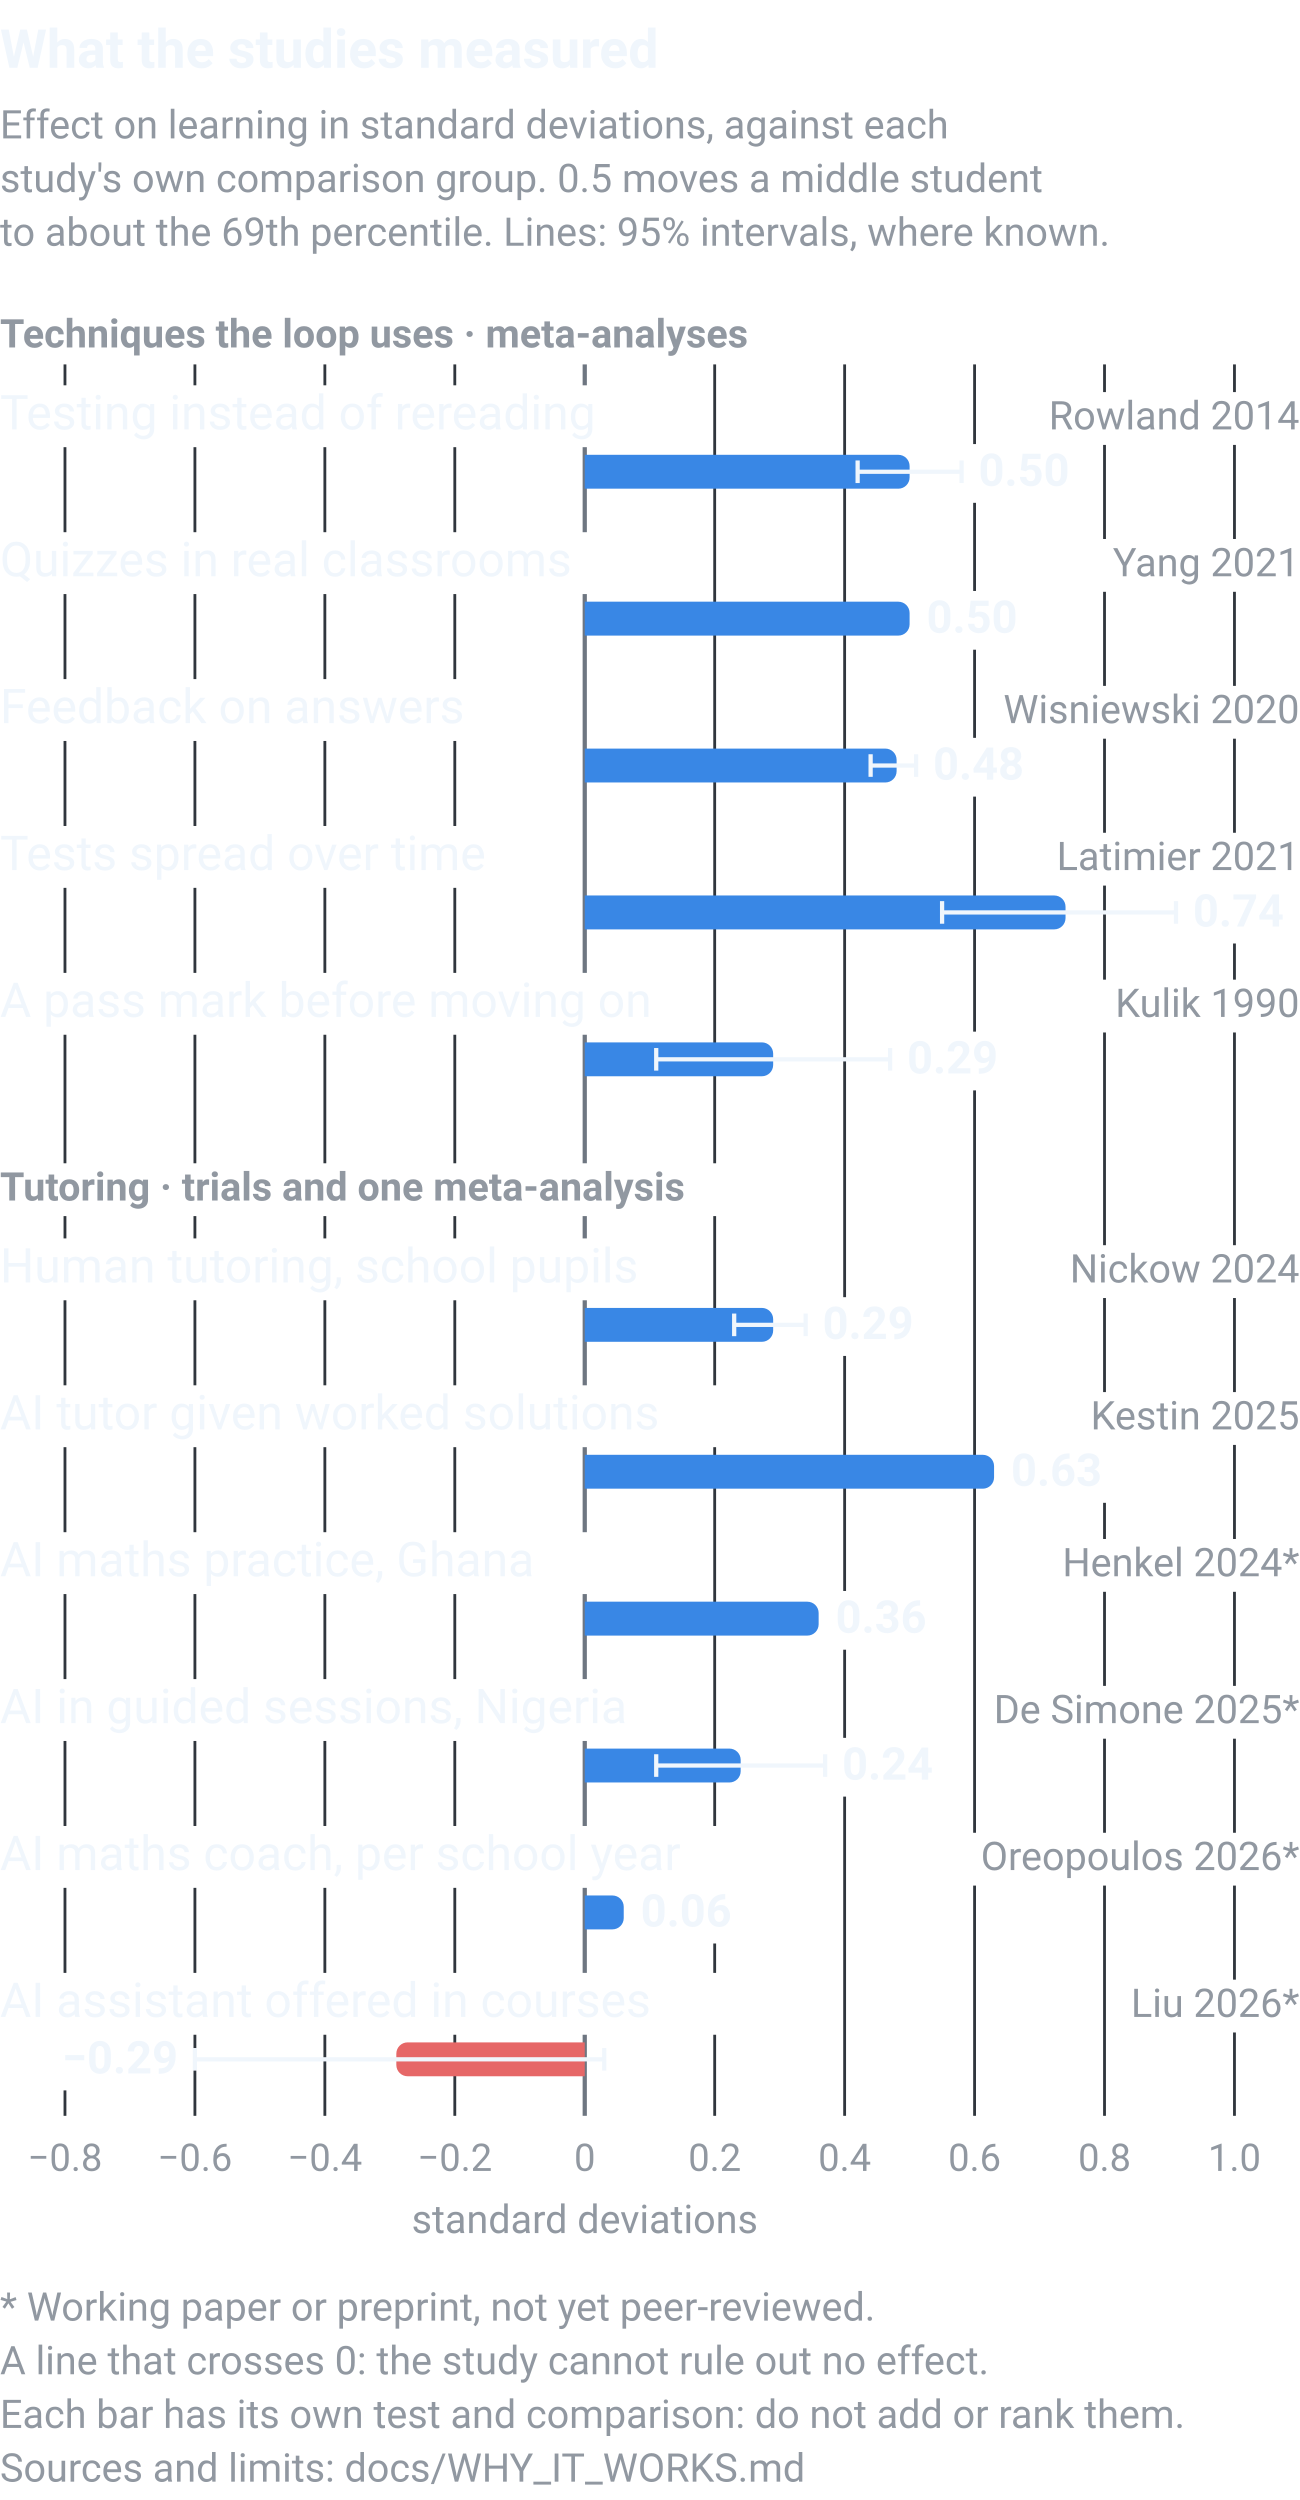
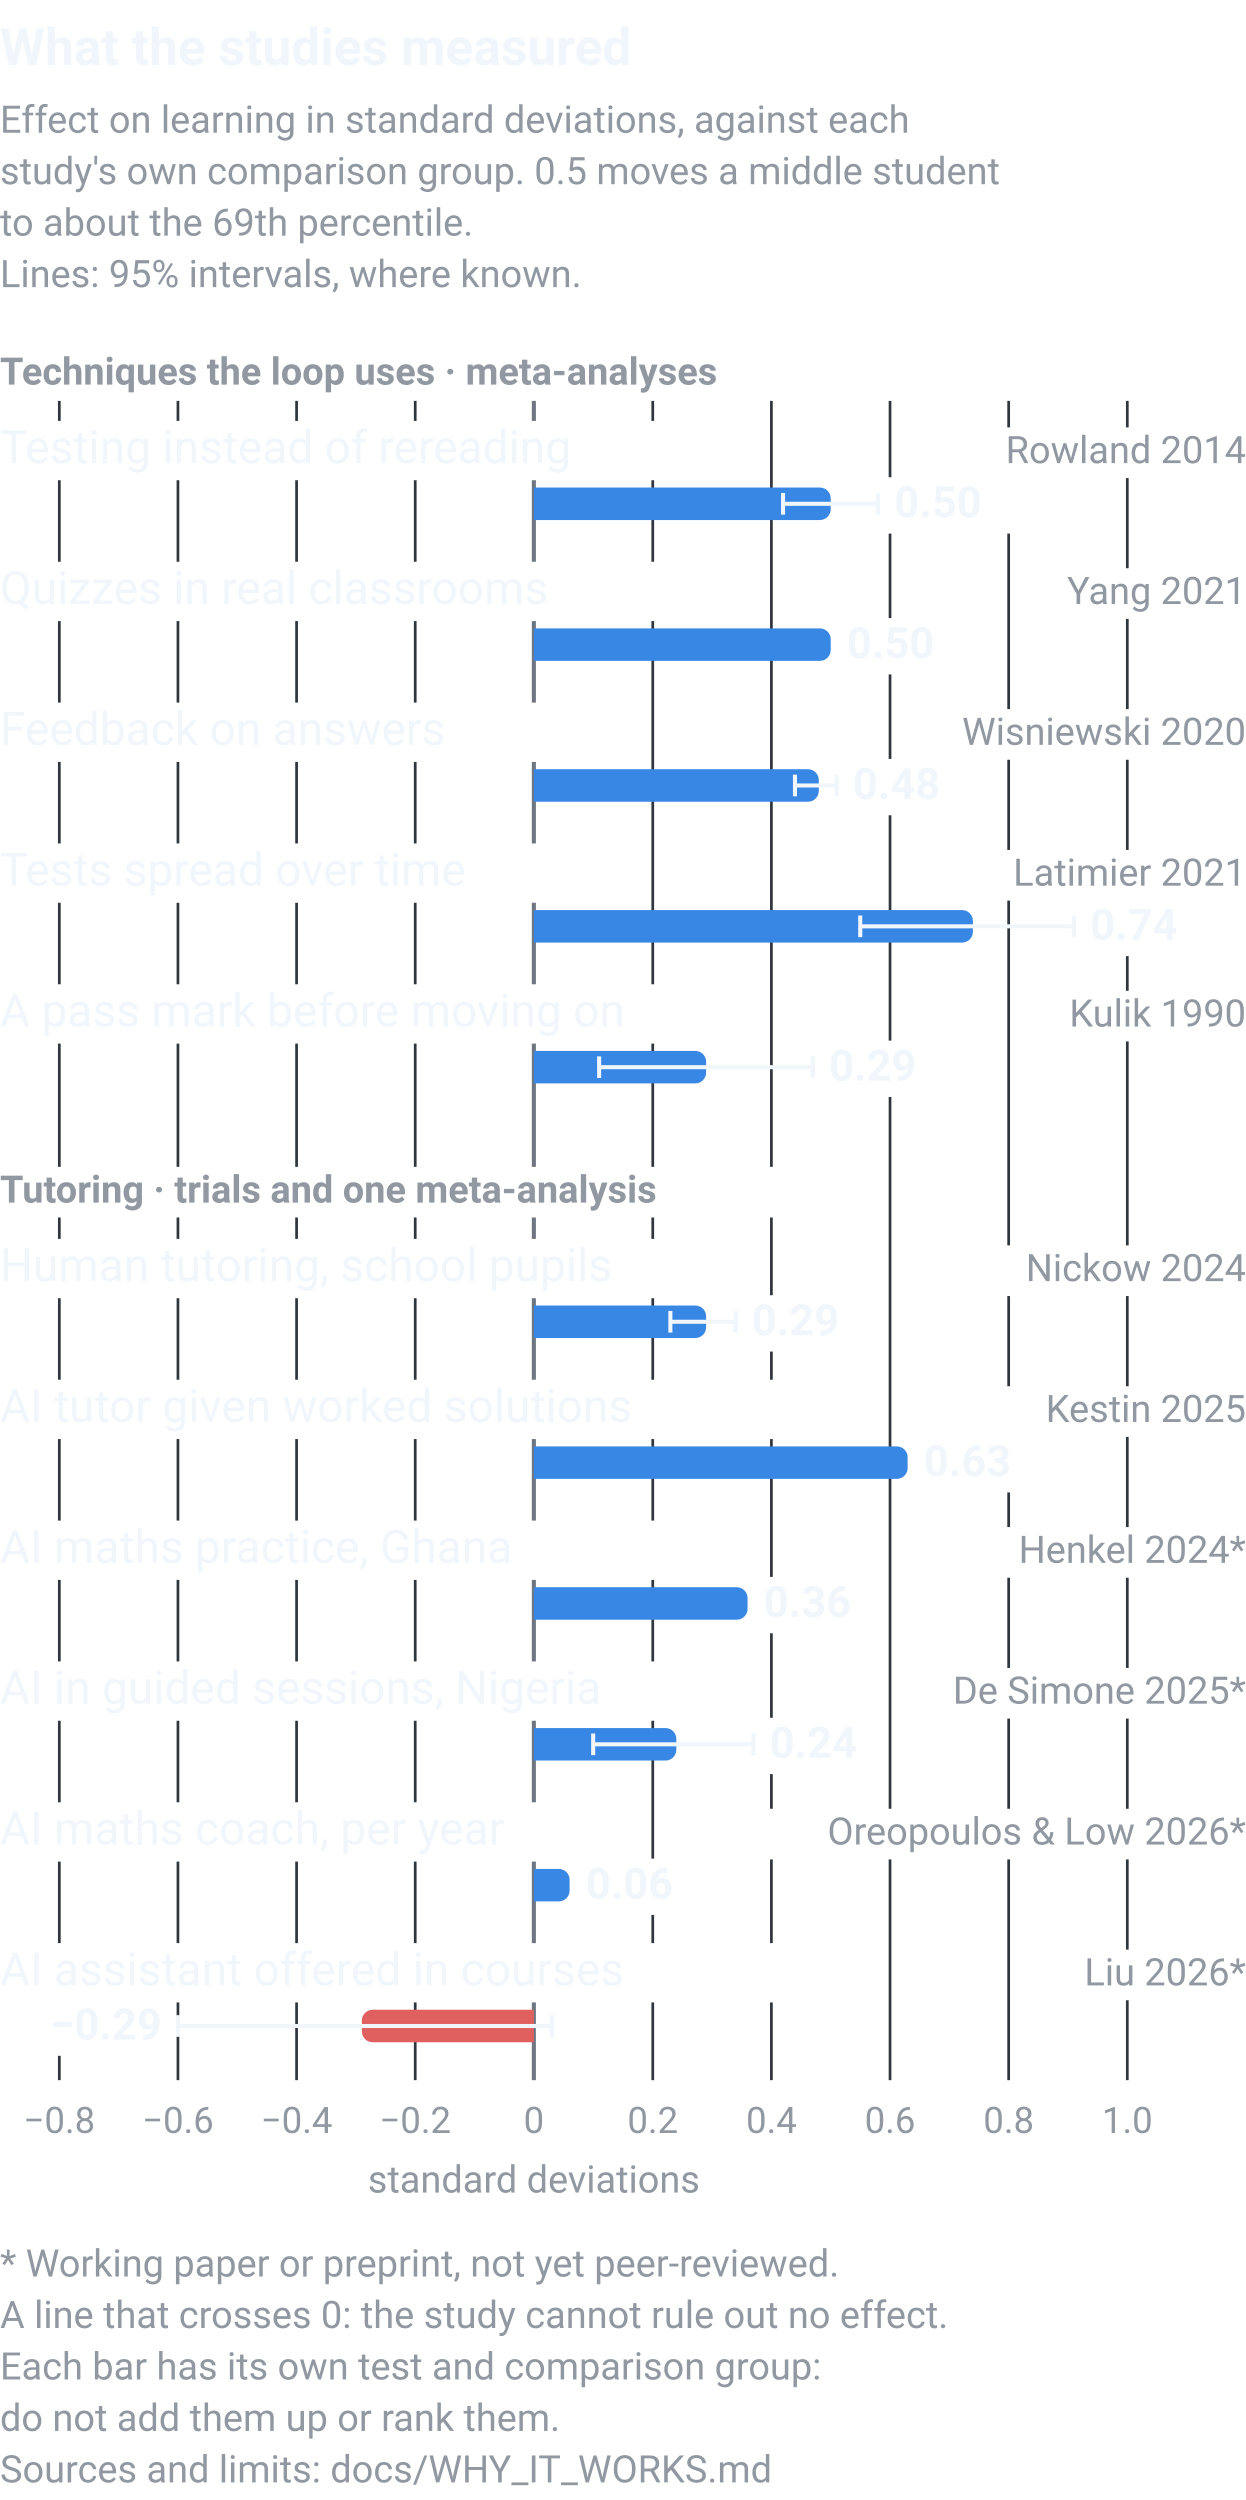
- <svg xmlns="http://www.w3.org/2000/svg" width="460" height="885" viewBox="0 0 460 885" role="img" aria-labelledby="t d" font-family="system-ui, -apple-system, &quot;Segoe UI&quot;, Roboto, sans-serif">
-   <path d="M23.0,129.0V136.4M23.0,158.3V188.4M23.0,210.3V240.4M23.0,262.3V292.4M23.0,314.3V344.4M23.0,366.3V411.8M23.0,430.5V438.4M23.0,460.3V490.4M23.0,512.3V542.4M23.0,564.3V594.4M23.0,616.3V646.4M23.0,668.3V698.4M23.0,740.0V749.0M69.0,129.0V136.4M69.0,158.3V188.4M69.0,210.3V240.4M69.0,262.3V292.4M69.0,314.3V344.4M69.0,366.3V411.8M69.0,430.5V438.4M69.0,460.3V490.4M69.0,512.3V542.4M69.0,564.3V594.4M69.0,616.3V646.4M69.0,668.3V698.4M69.0,720.3V749.0M115.0,129.0V136.4M115.0,158.3V188.4M115.0,210.3V240.4M115.0,262.3V292.4M115.0,314.3V344.4M115.0,366.3V411.8M115.0,430.5V438.4M115.0,460.3V490.4M115.0,512.3V542.4M115.0,564.3V594.4M115.0,616.3V646.4M115.0,668.3V698.4M115.0,720.3V749.0M161.0,129.0V136.4M161.0,158.3V188.4M161.0,210.3V240.4M161.0,262.3V292.4M161.0,314.3V344.4M161.0,366.3V411.8M161.0,430.5V438.4M161.0,460.3V490.4M161.0,512.3V542.4M161.0,564.3V594.4M161.0,616.3V646.4M161.0,668.3V698.4M161.0,720.3V749.0M253.0,129.0V411.8M253.0,430.5V490.4M253.0,512.3V646.4M253.0,688.0V698.4M253.0,720.3V749.0M299.0,129.0V459.2M299.0,480.0V563.2M299.0,584.0V615.2M299.0,636.0V749.0M345.0,129.0V157.2M345.0,178.0V209.2M345.0,230.0V261.2M345.0,282.0V365.2M345.0,386.0V648.8M345.0,667.5V749.0M391.0,129.0V138.8M391.0,157.5V190.8M391.0,209.5V242.8M391.0,261.5V294.8M391.0,313.5V346.8M391.0,365.5V440.8M391.0,459.5V492.8M391.0,532.0V544.8M391.0,563.5V596.8M391.0,615.5V648.8M391.0,667.5V749.0M437.0,129.0V138.8M437.0,157.5V190.8M437.0,209.5V242.8M437.0,261.5V294.8M437.0,334.0V346.8M437.0,365.5V440.8M437.0,459.5V492.8M437.0,511.5V544.8M437.0,563.5V596.8M437.0,615.5V648.8M437.0,667.5V700.8M437.0,719.5V749.0" stroke="#30363d" stroke-width="1" fill="none" />
-   <path d="M207.0,129.0V136.4M207.0,158.3V188.4M207.0,210.3V344.4M207.0,366.3V411.8M207.0,430.5V438.4M207.0,460.3V490.4M207.0,512.3V542.4M207.0,564.3V594.4M207.0,616.3V646.4M207.0,668.3V698.4M207.0,720.3V749.0" stroke="#6e7681" stroke-width="1.5" fill="none" />
-   <path d="M207.0,161H318.0A4,4 0 0 1 322.0,165V169A4,4 0 0 1 318.0,173H207.0Z" fill="#3987e5" />
-   <path d="M303.6,167H340.4M303.6,163V171M340.4,163V171" stroke="#f0f6fc" stroke-width="1.5" fill="none" />
-   <path d="M207.0,213H318.0A4,4 0 0 1 322.0,217V221A4,4 0 0 1 318.0,225H207.0Z" fill="#3987e5" />
-   <path d="M207.0,265H313.4A4,4 0 0 1 317.4,269V273A4,4 0 0 1 313.4,277H207.0Z" fill="#3987e5" />
-   <path d="M308.2,271H324.3M308.2,267V275M324.3,267V275" stroke="#f0f6fc" stroke-width="1.5" fill="none" />
-   <path d="M207.0,317H373.2A4,4 0 0 1 377.2,321V325A4,4 0 0 1 373.2,329H207.0Z" fill="#3987e5" />
-   <path d="M333.5,323H416.3M333.5,319V327M416.3,319V327" stroke="#f0f6fc" stroke-width="1.5" fill="none" />
-   <path d="M207.0,369H269.7A4,4 0 0 1 273.7,373V377A4,4 0 0 1 269.7,381H207.0Z" fill="#3987e5" />
-   <path d="M232.3,375H315.1M232.3,371V379M315.1,371V379" stroke="#f0f6fc" stroke-width="1.5" fill="none" />
-   <path d="M207.0,463H269.7A4,4 0 0 1 273.7,467V471A4,4 0 0 1 269.7,475H207.0Z" fill="#3987e5" />
-   <path d="M259.9,469H285.2M259.9,465V473M285.2,465V473" stroke="#f0f6fc" stroke-width="1.5" fill="none" />
-   <path d="M207.0,515H347.9A4,4 0 0 1 351.9,519V523A4,4 0 0 1 347.9,527H207.0Z" fill="#3987e5" />
-   <path d="M207.0,567H285.8A4,4 0 0 1 289.8,571V575A4,4 0 0 1 285.8,579H207.0Z" fill="#3987e5" />
-   <path d="M207.0,619H258.2A4,4 0 0 1 262.2,623V627A4,4 0 0 1 258.2,631H207.0Z" fill="#3987e5" />
-   <path d="M232.3,625H292.1M232.3,621V629M292.1,621V629" stroke="#f0f6fc" stroke-width="1.5" fill="none" />
-   <path d="M207.0,671H216.8A4,4 0 0 1 220.8,675V679A4,4 0 0 1 216.8,683H207.0Z" fill="#3987e5" />
-   <path d="M207.0,723H144.3A4,4 0 0 0 140.3,727V731A4,4 0 0 0 144.3,735H207.0Z" fill="#e66767" />
-   <path d="M69.0,729H213.9M69.0,725V733M213.9,725V733" stroke="#f0f6fc" stroke-width="1.5" fill="none" />
+ <svg xmlns="http://www.w3.org/2000/svg" width="460" height="923" viewBox="0 0 460 923" role="img" aria-labelledby="t d" font-family="system-ui, -apple-system, &quot;Segoe UI&quot;, Roboto, sans-serif">
+   <path d="M21.9,148.0V155.4M21.9,177.3V207.4M21.9,229.3V259.4M21.9,281.3V311.4M21.9,333.3V363.4M21.9,385.3V430.8M21.9,449.5V457.4M21.9,479.3V509.4M21.9,531.3V561.4M21.9,583.3V613.4M21.9,635.3V665.4M21.9,687.3V717.4M21.9,759.0V768.0M65.7,148.0V155.4M65.7,177.3V207.4M65.7,229.3V259.4M65.7,281.3V311.4M65.7,333.3V363.4M65.7,385.3V430.8M65.7,449.5V457.4M65.7,479.3V509.4M65.7,531.3V561.4M65.7,583.3V613.4M65.7,635.3V665.4M65.7,687.3V717.4M65.7,739.3V768.0M109.5,148.0V155.4M109.5,177.3V207.4M109.5,229.3V259.4M109.5,281.3V311.4M109.5,333.3V363.4M109.5,385.3V430.8M109.5,449.5V457.4M109.5,479.3V509.4M109.5,531.3V561.4M109.5,583.3V613.4M109.5,635.3V665.4M109.5,687.3V717.4M109.5,739.3V768.0M153.3,148.0V155.4M153.3,177.3V207.4M153.3,229.3V259.4M153.3,281.3V311.4M153.3,333.3V363.4M153.3,385.3V430.8M153.3,449.5V457.4M153.3,479.3V509.4M153.3,531.3V561.4M153.3,583.3V613.4M153.3,635.3V665.4M153.3,687.3V717.4M153.3,739.3V768.0M241.0,148.0V155.4M241.0,177.3V207.4M241.0,229.3V363.4M241.0,385.3V430.8M241.0,449.5V457.4M241.0,479.3V509.4M241.0,531.3V561.4M241.0,583.3V613.4M241.0,635.3V686.2M241.0,707.0V717.4M241.0,739.3V768.0M284.8,148.0V430.8M284.8,449.5V478.2M284.8,499.0V509.4M284.8,531.3V582.2M284.8,603.0V634.2M284.8,655.0V667.8M284.8,686.5V717.4M284.8,739.3V768.0M328.6,148.0V176.2M328.6,197.0V228.2M328.6,249.0V280.2M328.6,301.0V384.2M328.6,405.0V667.8M328.6,686.5V768.0M372.4,148.0V157.8M372.4,197.0V261.8M372.4,280.5V313.8M372.4,332.5V459.8M372.4,478.5V511.8M372.4,551.0V563.8M372.4,582.5V615.8M372.4,634.5V667.8M372.4,686.5V768.0M416.2,148.0V157.8M416.2,176.5V209.8M416.2,228.5V261.8M416.2,280.5V313.8M416.2,353.0V365.8M416.2,384.5V459.8M416.2,478.5V511.8M416.2,530.5V563.8M416.2,582.5V615.8M416.2,634.5V667.8M416.2,686.5V719.8M416.2,738.5V768.0" stroke="#30363d" stroke-width="1" fill="none" />
+   <path d="M197.1,148.0V155.4M197.1,177.3V207.4M197.1,229.3V259.4M197.1,281.3V311.4M197.1,333.3V363.4M197.1,385.3V430.8M197.1,449.5V457.4M197.1,479.3V509.4M197.1,531.3V561.4M197.1,583.3V613.4M197.1,635.3V665.4M197.1,687.3V717.4M197.1,739.3V768.0" stroke="#6e7681" stroke-width="1.5" fill="none" />
+   <path d="M197.1,180H302.7A4,4 0 0 1 306.7,184V188A4,4 0 0 1 302.7,192H197.1Z" fill="#3987e5" />
+   <path d="M289.1,186H324.2M289.1,182V190M324.2,182V190" stroke="#f0f6fc" stroke-width="1.5" fill="none" />
+   <path d="M197.1,232H302.7A4,4 0 0 1 306.7,236V240A4,4 0 0 1 302.7,244H197.1Z" fill="#3987e5" />
+   <path d="M197.1,284H298.3A4,4 0 0 1 302.3,288V292A4,4 0 0 1 298.3,296H197.1Z" fill="#3987e5" />
+   <path d="M293.5,290H308.9M293.5,286V294M308.9,286V294" stroke="#f0f6fc" stroke-width="1.5" fill="none" />
+   <path d="M197.1,336H355.2A4,4 0 0 1 359.2,340V344A4,4 0 0 1 355.2,348H197.1Z" fill="#3987e5" />
+   <path d="M317.6,342H396.5M317.6,338V346M396.5,338V346" stroke="#f0f6fc" stroke-width="1.5" fill="none" />
+   <path d="M197.1,388H256.7A4,4 0 0 1 260.7,392V396A4,4 0 0 1 256.7,400H197.1Z" fill="#3987e5" />
+   <path d="M221.2,394H300.1M221.2,390V398M300.1,390V398" stroke="#f0f6fc" stroke-width="1.5" fill="none" />
+   <path d="M197.1,482H256.7A4,4 0 0 1 260.7,486V490A4,4 0 0 1 256.7,494H197.1Z" fill="#3987e5" />
+   <path d="M247.5,488H271.6M247.5,484V492M271.6,484V492" stroke="#f0f6fc" stroke-width="1.5" fill="none" />
+   <path d="M197.1,534H331.1A4,4 0 0 1 335.1,538V542A4,4 0 0 1 331.1,546H197.1Z" fill="#3987e5" />
+   <path d="M197.1,586H272.0A4,4 0 0 1 276.0,590V594A4,4 0 0 1 272.0,598H197.1Z" fill="#3987e5" />
+   <path d="M197.1,638H245.7A4,4 0 0 1 249.7,642V646A4,4 0 0 1 245.7,650H197.1Z" fill="#3987e5" />
+   <path d="M219.0,644H278.2M219.0,640V648M278.2,640V648" stroke="#f0f6fc" stroke-width="1.5" fill="none" />
+   <path d="M197.1,690H206.3A4,4 0 0 1 210.3,694V698A4,4 0 0 1 206.3,702H197.1Z" fill="#3987e5" />
+   <path d="M197.1,742H137.6A4,4 0 0 0 133.6,746V750A4,4 0 0 0 137.6,754H197.1Z" fill="#e06060" />
+   <path d="M65.7,748H203.7M65.7,744V752M203.7,744V752" stroke="#f0f6fc" stroke-width="1.5" fill="none" />
  <text x="0.0" y="24.0" font-size="19" fill="#f0f6fc" font-weight="600">What the studies measured</text>
  <text x="0.0" y="49.0" font-size="14" fill="#9198a1">Effect on learning in standard deviations, against each</text>
  <text x="0.0" y="68.0" font-size="14" fill="#9198a1">study's own comparison group. 0.5 moves a middle student</text>
-   <text x="0.0" y="87.0" font-size="14" fill="#9198a1">to about the 69th percentile. Lines: 95% intervals, where known.</text>
-   <text x="0.0" y="123.0" font-size="14" fill="#9198a1" font-weight="600">Techniques the loop uses · meta-analyses</text>
-   <text x="0.0" y="152.0" font-size="17" fill="#f0f6fc">Testing instead of rereading</text>
-   <text x="460.0" y="152.0" font-size="14" fill="#9198a1" text-anchor="end">Rowland 2014</text>
-   <text x="346.4" y="172.0" font-size="16" fill="#f0f6fc" font-weight="600">0.50</text>
-   <text x="0.0" y="204.0" font-size="17" fill="#f0f6fc">Quizzes in real classrooms</text>
-   <text x="460.0" y="204.0" font-size="14" fill="#9198a1" text-anchor="end">Yang 2021</text>
-   <text x="328.0" y="224.0" font-size="16" fill="#f0f6fc" font-weight="600">0.50</text>
-   <text x="0.0" y="256.0" font-size="17" fill="#f0f6fc">Feedback on answers</text>
-   <text x="460.0" y="256.0" font-size="14" fill="#9198a1" text-anchor="end">Wisniewski 2020</text>
-   <text x="330.3" y="276.0" font-size="16" fill="#f0f6fc" font-weight="600">0.48</text>
-   <text x="0.0" y="308.0" font-size="17" fill="#f0f6fc">Tests spread over time</text>
-   <text x="460.0" y="308.0" font-size="14" fill="#9198a1" text-anchor="end">Latimier 2021</text>
-   <text x="422.3" y="328.0" font-size="16" fill="#f0f6fc" font-weight="600">0.74</text>
-   <text x="0.0" y="360.0" font-size="17" fill="#f0f6fc">A pass mark before moving on</text>
-   <text x="460.0" y="360.0" font-size="14" fill="#9198a1" text-anchor="end">Kulik 1990</text>
-   <text x="321.1" y="380.0" font-size="16" fill="#f0f6fc" font-weight="600">0.29</text>
-   <text x="0.0" y="425.0" font-size="14" fill="#9198a1" font-weight="600">Tutoring · trials and one meta-analysis</text>
-   <text x="0.0" y="454.0" font-size="17" fill="#f0f6fc">Human tutoring, school pupils</text>
-   <text x="460.0" y="454.0" font-size="14" fill="#9198a1" text-anchor="end">Nickow 2024</text>
-   <text x="291.2" y="474.0" font-size="16" fill="#f0f6fc" font-weight="600">0.29</text>
-   <text x="0.0" y="506.0" font-size="17" fill="#f0f6fc">AI tutor given worked solutions</text>
-   <text x="460.0" y="506.0" font-size="14" fill="#9198a1" text-anchor="end">Kestin 2025</text>
-   <text x="357.9" y="526.0" font-size="16" fill="#f0f6fc" font-weight="600">0.63</text>
-   <text x="0.0" y="558.0" font-size="17" fill="#f0f6fc">AI maths practice, Ghana</text>
-   <text x="460.0" y="558.0" font-size="14" fill="#9198a1" text-anchor="end">Henkel 2024*</text>
-   <text x="295.8" y="578.0" font-size="16" fill="#f0f6fc" font-weight="600">0.36</text>
-   <text x="0.0" y="610.0" font-size="17" fill="#f0f6fc">AI in guided sessions, Nigeria</text>
-   <text x="460.0" y="610.0" font-size="14" fill="#9198a1" text-anchor="end">De Simone 2025*</text>
-   <text x="298.1" y="630.0" font-size="16" fill="#f0f6fc" font-weight="600">0.24</text>
-   <text x="0.0" y="662.0" font-size="17" fill="#f0f6fc">AI maths coach, per school year</text>
-   <text x="460.0" y="662.0" font-size="14" fill="#9198a1" text-anchor="end">Oreopoulos 2026*</text>
-   <text x="226.8" y="682.0" font-size="16" fill="#f0f6fc" font-weight="600">0.06</text>
-   <text x="0.0" y="714.0" font-size="17" fill="#f0f6fc">AI assistant offered in courses</text>
-   <text x="460.0" y="714.0" font-size="14" fill="#9198a1" text-anchor="end">Liu 2026*</text>
-   <text x="63.0" y="734.0" font-size="16" fill="#f0f6fc" font-weight="600" text-anchor="end">−0.29</text>
-   <text x="23.0" y="768.5" font-size="13.5" fill="#9198a1" text-anchor="middle">−0.8</text>
-   <text x="69.0" y="768.5" font-size="13.5" fill="#9198a1" text-anchor="middle">−0.6</text>
-   <text x="115.0" y="768.5" font-size="13.5" fill="#9198a1" text-anchor="middle">−0.4</text>
-   <text x="161.0" y="768.5" font-size="13.5" fill="#9198a1" text-anchor="middle">−0.2</text>
-   <text x="207.0" y="768.5" font-size="13.5" fill="#9198a1" text-anchor="middle">0</text>
-   <text x="253.0" y="768.5" font-size="13.5" fill="#9198a1" text-anchor="middle">0.2</text>
-   <text x="299.0" y="768.5" font-size="13.5" fill="#9198a1" text-anchor="middle">0.4</text>
-   <text x="345.0" y="768.5" font-size="13.5" fill="#9198a1" text-anchor="middle">0.6</text>
-   <text x="391.0" y="768.5" font-size="13.5" fill="#9198a1" text-anchor="middle">0.8</text>
-   <text x="437.0" y="768.5" font-size="13.5" fill="#9198a1" text-anchor="middle">1.0</text>
-   <text x="207.0" y="790.5" font-size="14" fill="#9198a1" text-anchor="middle">standard deviations</text>
-   <text x="0.0" y="821.5" font-size="14" fill="#9198a1">* Working paper or preprint, not yet peer-reviewed.</text>
-   <text x="0.0" y="840.5" font-size="14" fill="#9198a1">A line that crosses 0: the study cannot rule out no effect.</text>
-   <text x="0.0" y="859.5" font-size="14" fill="#9198a1">Each bar has its own test and comparison: do not add or rank them.</text>
-   <text x="0.0" y="878.5" font-size="14" fill="#9198a1">Sources and limits: docs/WHY_IT_WORKS.md</text>
+   <text x="0.0" y="87.0" font-size="14" fill="#9198a1">to about the 69th percentile.</text>
+   <text x="0.0" y="106.0" font-size="14" fill="#9198a1">Lines: 95% intervals, where known.</text>
+   <text x="0.0" y="142.0" font-size="14" fill="#9198a1" font-weight="600">Techniques the loop uses · meta-analyses</text>
+   <text x="0.0" y="171.0" font-size="17" fill="#f0f6fc">Testing instead of rereading</text>
+   <text x="460.0" y="171.0" font-size="14" fill="#9198a1" text-anchor="end">Rowland 2014</text>
+   <text x="330.2" y="191.0" font-size="16" fill="#f0f6fc" font-weight="600">0.50</text>
+   <text x="0.0" y="223.0" font-size="17" fill="#f0f6fc">Quizzes in real classrooms</text>
+   <text x="460.0" y="223.0" font-size="14" fill="#9198a1" text-anchor="end">Yang 2021</text>
+   <text x="312.7" y="243.0" font-size="16" fill="#f0f6fc" font-weight="600">0.50</text>
+   <text x="0.0" y="275.0" font-size="17" fill="#f0f6fc">Feedback on answers</text>
+   <text x="460.0" y="275.0" font-size="14" fill="#9198a1" text-anchor="end">Wisniewski 2020</text>
+   <text x="314.9" y="295.0" font-size="16" fill="#f0f6fc" font-weight="600">0.48</text>
+   <text x="0.0" y="327.0" font-size="17" fill="#f0f6fc">Tests spread over time</text>
+   <text x="460.0" y="327.0" font-size="14" fill="#9198a1" text-anchor="end">Latimier 2021</text>
+   <text x="402.5" y="347.0" font-size="16" fill="#f0f6fc" font-weight="600">0.74</text>
+   <text x="0.0" y="379.0" font-size="17" fill="#f0f6fc">A pass mark before moving on</text>
+   <text x="460.0" y="379.0" font-size="14" fill="#9198a1" text-anchor="end">Kulik 1990</text>
+   <text x="306.1" y="399.0" font-size="16" fill="#f0f6fc" font-weight="600">0.29</text>
+   <text x="0.0" y="444.0" font-size="14" fill="#9198a1" font-weight="600">Tutoring · trials and one meta-analysis</text>
+   <text x="0.0" y="473.0" font-size="17" fill="#f0f6fc">Human tutoring, school pupils</text>
+   <text x="460.0" y="473.0" font-size="14" fill="#9198a1" text-anchor="end">Nickow 2024</text>
+   <text x="277.6" y="493.0" font-size="16" fill="#f0f6fc" font-weight="600">0.29</text>
+   <text x="0.0" y="525.0" font-size="17" fill="#f0f6fc">AI tutor given worked solutions</text>
+   <text x="460.0" y="525.0" font-size="14" fill="#9198a1" text-anchor="end">Kestin 2025</text>
+   <text x="341.1" y="545.0" font-size="16" fill="#f0f6fc" font-weight="600">0.63</text>
+   <text x="0.0" y="577.0" font-size="17" fill="#f0f6fc">AI maths practice, Ghana</text>
+   <text x="460.0" y="577.0" font-size="14" fill="#9198a1" text-anchor="end">Henkel 2024*</text>
+   <text x="282.0" y="597.0" font-size="16" fill="#f0f6fc" font-weight="600">0.36</text>
+   <text x="0.0" y="629.0" font-size="17" fill="#f0f6fc">AI in guided sessions, Nigeria</text>
+   <text x="460.0" y="629.0" font-size="14" fill="#9198a1" text-anchor="end">De Simone 2025*</text>
+   <text x="284.2" y="649.0" font-size="16" fill="#f0f6fc" font-weight="600">0.24</text>
+   <text x="0.0" y="681.0" font-size="17" fill="#f0f6fc">AI maths coach, per year</text>
+   <text x="460.0" y="681.0" font-size="14" fill="#9198a1" text-anchor="end">Oreopoulos &amp; Low 2026*</text>
+   <text x="216.3" y="701.0" font-size="16" fill="#f0f6fc" font-weight="600">0.06</text>
+   <text x="0.0" y="733.0" font-size="17" fill="#f0f6fc">AI assistant offered in courses</text>
+   <text x="460.0" y="733.0" font-size="14" fill="#9198a1" text-anchor="end">Liu 2026*</text>
+   <text x="59.7" y="753.0" font-size="16" fill="#f0f6fc" font-weight="600" text-anchor="end">−0.29</text>
+   <text x="21.9" y="787.5" font-size="13.5" fill="#9198a1" text-anchor="middle">−0.8</text>
+   <text x="65.7" y="787.5" font-size="13.5" fill="#9198a1" text-anchor="middle">−0.6</text>
+   <text x="109.5" y="787.5" font-size="13.5" fill="#9198a1" text-anchor="middle">−0.4</text>
+   <text x="153.3" y="787.5" font-size="13.5" fill="#9198a1" text-anchor="middle">−0.2</text>
+   <text x="197.1" y="787.5" font-size="13.5" fill="#9198a1" text-anchor="middle">0</text>
+   <text x="241.0" y="787.5" font-size="13.5" fill="#9198a1" text-anchor="middle">0.2</text>
+   <text x="284.8" y="787.5" font-size="13.5" fill="#9198a1" text-anchor="middle">0.4</text>
+   <text x="328.6" y="787.5" font-size="13.5" fill="#9198a1" text-anchor="middle">0.6</text>
+   <text x="372.4" y="787.5" font-size="13.5" fill="#9198a1" text-anchor="middle">0.8</text>
+   <text x="416.2" y="787.5" font-size="13.5" fill="#9198a1" text-anchor="middle">1.0</text>
+   <text x="197.1" y="809.5" font-size="14" fill="#9198a1" text-anchor="middle">standard deviations</text>
+   <text x="0.0" y="840.5" font-size="14" fill="#9198a1">* Working paper or preprint, not yet peer-reviewed.</text>
+   <text x="0.0" y="859.5" font-size="14" fill="#9198a1">A line that crosses 0: the study cannot rule out no effect.</text>
+   <text x="0.0" y="878.5" font-size="14" fill="#9198a1">Each bar has its own test and comparison group:</text>
+   <text x="0.0" y="897.5" font-size="14" fill="#9198a1">do not add them up or rank them.</text>
+   <text x="0.0" y="916.5" font-size="14" fill="#9198a1">Sources and limits: docs/WHY_IT_WORKS.md</text>
</svg>
